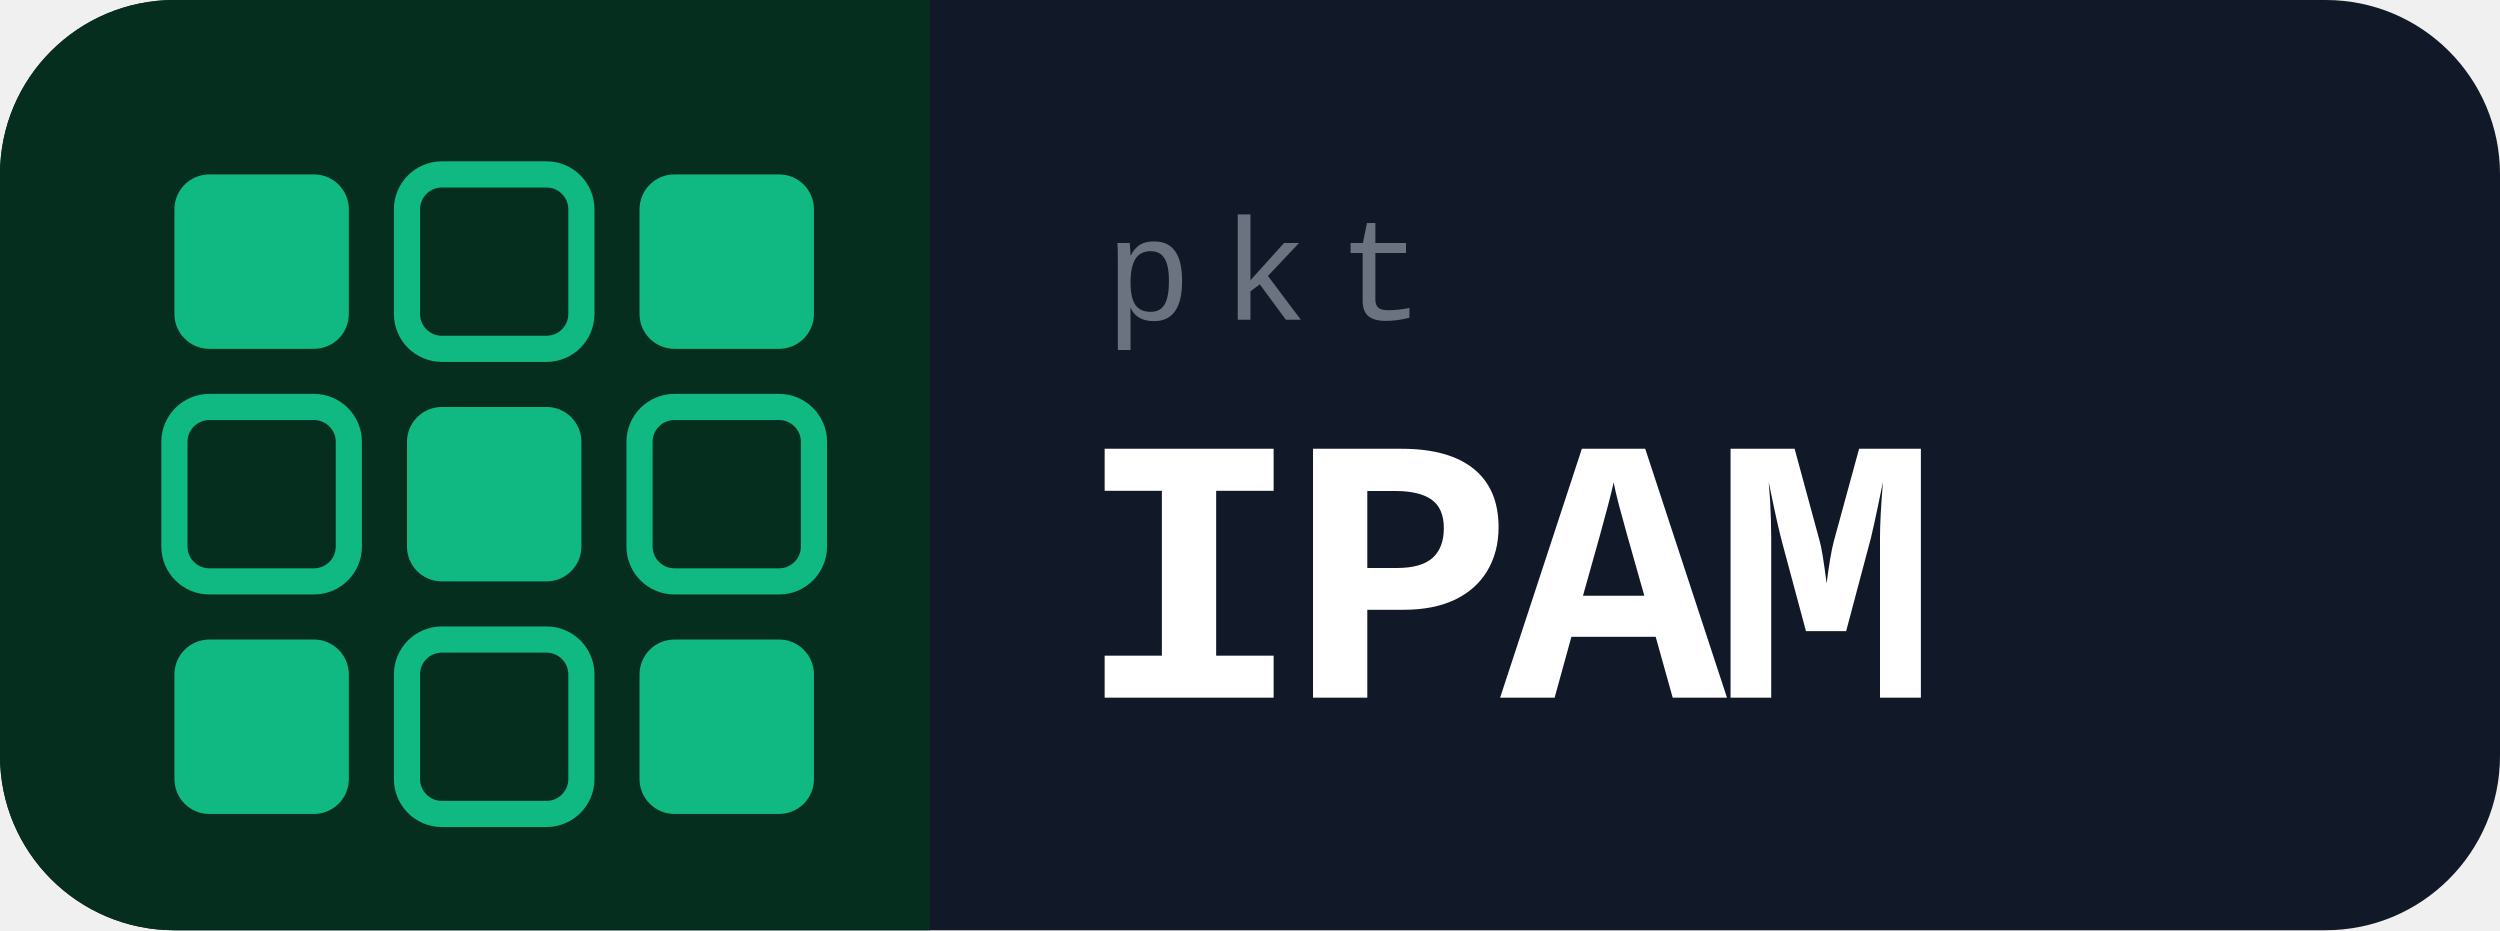
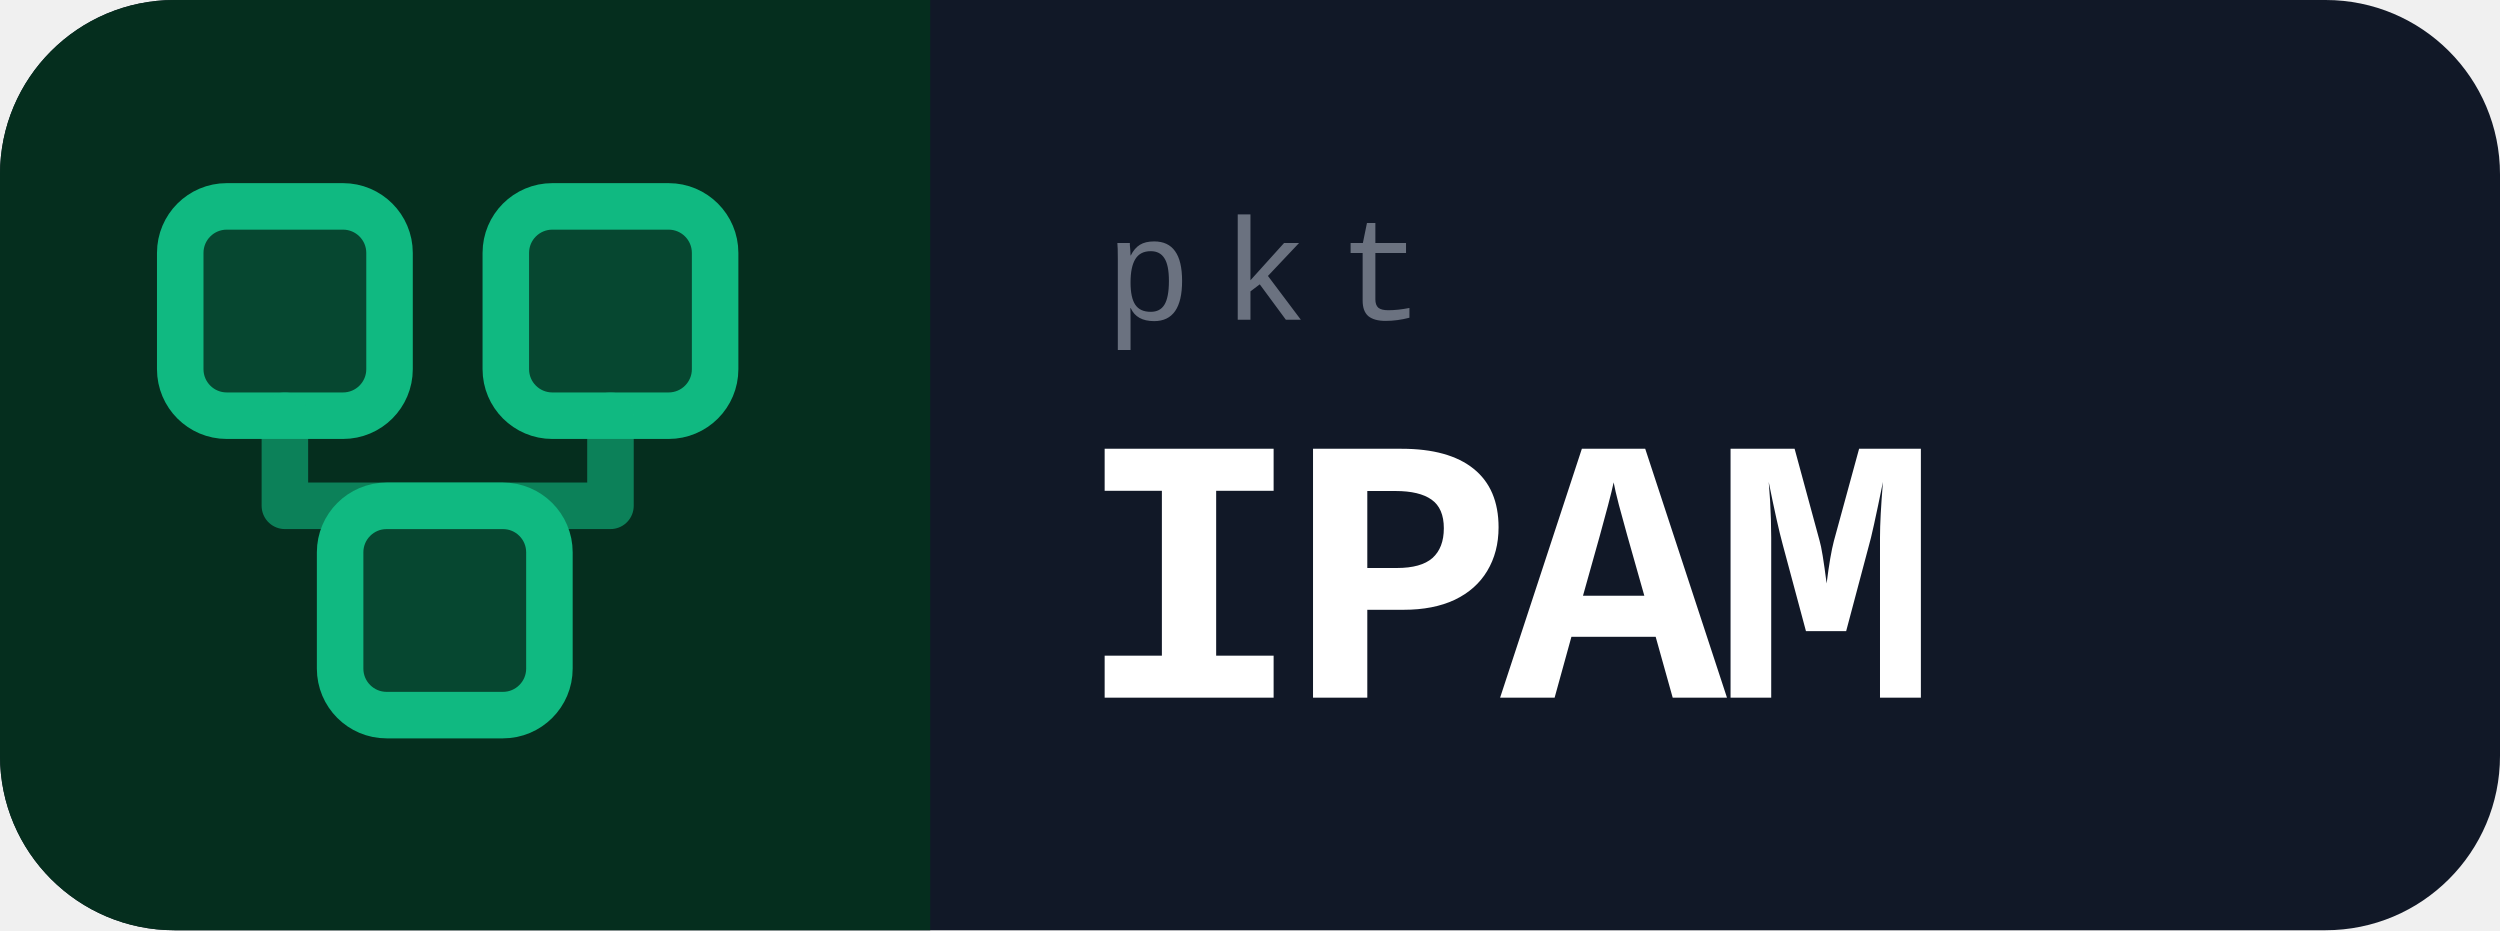
<svg xmlns="http://www.w3.org/2000/svg" viewBox="0 0 172 64">
  <defs>
    <clipPath id="cipam">
      <rect width="172" height="64" rx="12" />
    </clipPath>
  </defs>
  <rect width="172" height="64" rx="12" fill="#111827" />
  <rect width="64" height="64" fill="#052e1e" clip-path="url(#cipam)" />
-   <g transform="translate(12,12)">
-     <rect x="0" y="0" width="12" height="12" rx="2.4" fill="#10b981" />
-     <rect x="16" y="0" width="12" height="12" rx="2.4" fill="none" stroke="#10b981" stroke-width="1.8" />
-     <rect x="32" y="0" width="12" height="12" rx="2.4" fill="#10b981" />
-     <rect x="0" y="16" width="12" height="12" rx="2.4" fill="none" stroke="#10b981" stroke-width="1.8" />
-     <rect x="16" y="16" width="12" height="12" rx="2.4" fill="#10b981" />
-     <rect x="32" y="16" width="12" height="12" rx="2.4" fill="none" stroke="#10b981" stroke-width="1.8" />
-     <rect x="0" y="32" width="12" height="12" rx="2.4" fill="#10b981" />
-     <rect x="16" y="32" width="12" height="12" rx="2.4" fill="none" stroke="#10b981" stroke-width="1.8" />
-     <rect x="32" y="32" width="12" height="12" rx="2.4" fill="#10b981" />
+   <g transform="translate(8,8) scale(2)">
+     <rect x="2.2" y="3.1" width="7.2" height="7.2" rx="1.6" fill="#10b981" fill-opacity="0.18" stroke="#10b981" stroke-width="1.6" />
+     <rect x="13.4" y="3.1" width="7.2" height="7.2" rx="1.6" fill="#10b981" fill-opacity="0.18" stroke="#10b981" stroke-width="1.6" />
+     <rect x="7.7" y="13.4" width="7.2" height="7.2" rx="1.6" fill="#10b981" fill-opacity="0.18" stroke="#10b981" stroke-width="1.6" />
+     <path d="M5.8 10.3 V13.4 M17.0 10.3 V13.4 M5.8 13.4 H17.0" stroke="#10b981" stroke-width="1.6" stroke-linecap="round" opacity="0.6" />
  </g>
  <text x="76" y="22" font-family="Courier New,Courier,monospace" font-size="10" fill="#6b7280" letter-spacing="2">pkt</text>
  <text x="74" y="48" font-family="Courier New,Courier,monospace" font-size="26" font-weight="700" fill="white" letter-spacing="-1">IPAM</text>
</svg>
